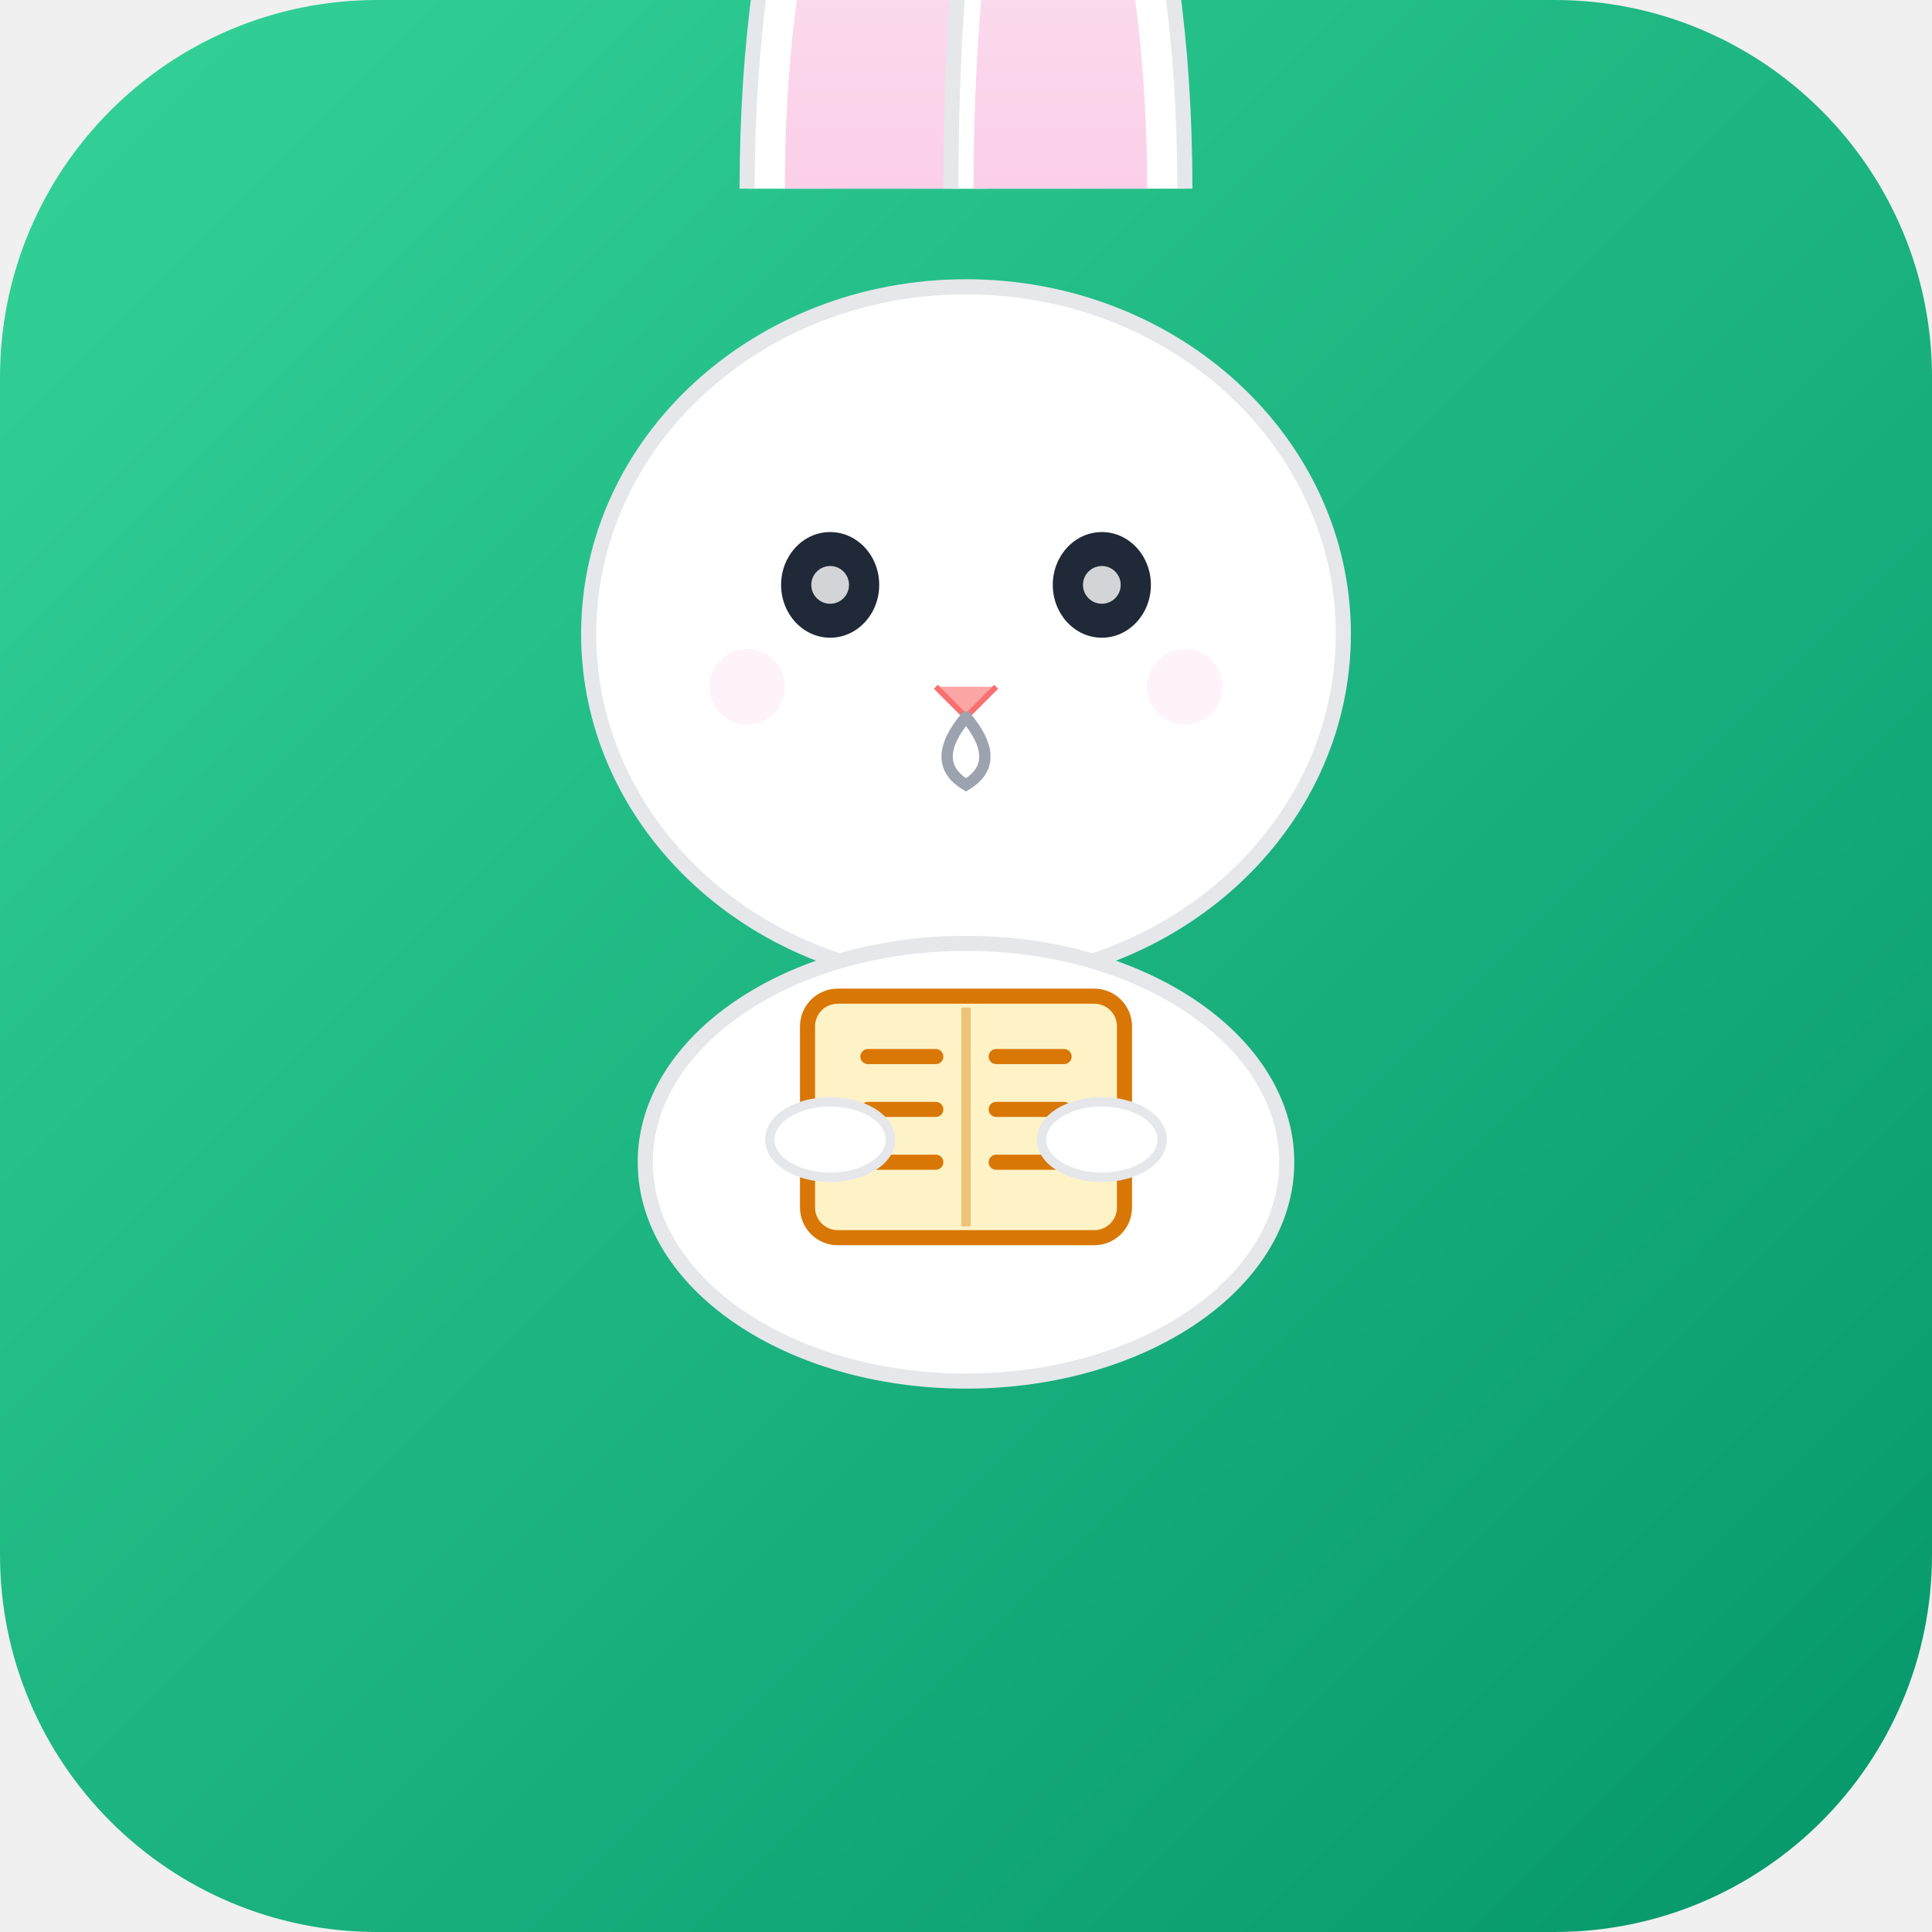
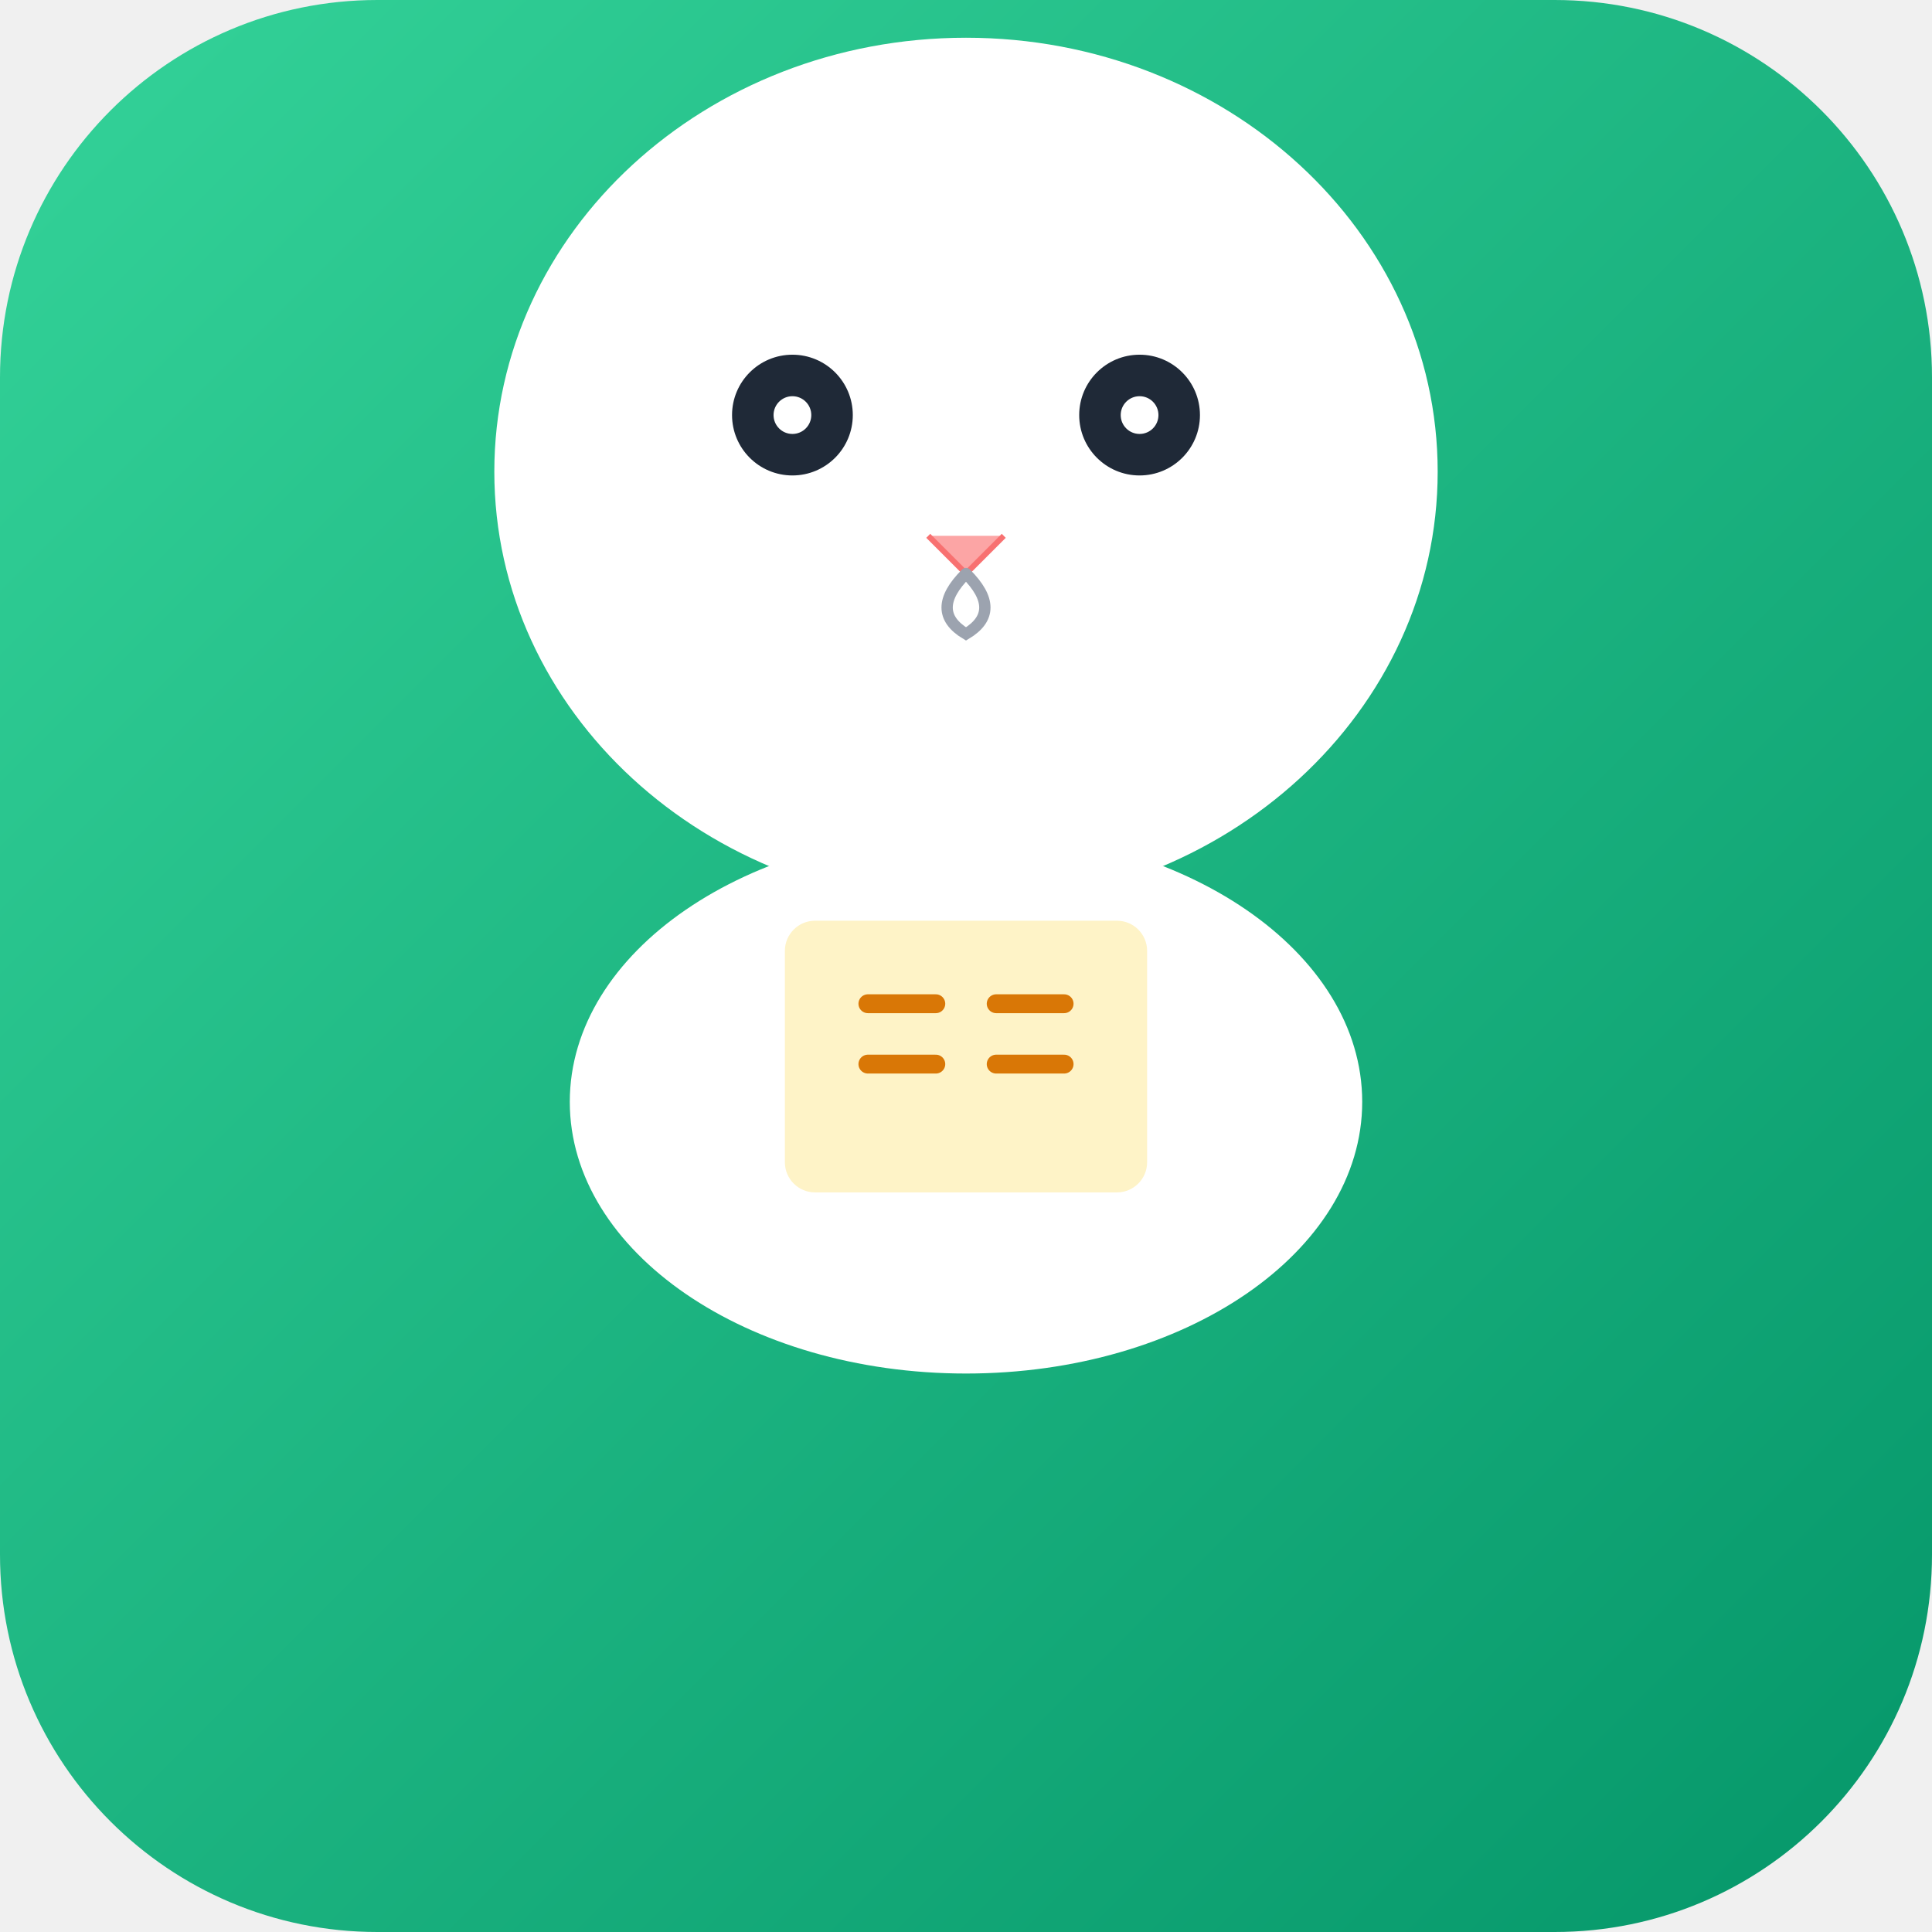
<svg xmlns="http://www.w3.org/2000/svg" width="512" height="512" viewBox="0 0 512 512">
  <defs>
    <linearGradient id="bg" x1="0%" y1="0%" x2="100%" y2="100%">
      <stop offset="0%" style="stop-color:#34d399" />
      <stop offset="100%" style="stop-color:#059669" />
    </linearGradient>
-     <linearGradient id="ear" x1="0%" y1="0%" x2="0%" y2="100%">
-       <stop offset="0%" style="stop-color:#fce7f3" />
-       <stop offset="100%" style="stop-color:#fbcfe8" />
-     </linearGradient>
  </defs>
  <rect width="512" height="512" rx="100" fill="url(#bg)" />
-   <g transform="translate(256, 260)">
-     <path d="M-58,-210 C-58,-290 -37,-340 -22,-340 C-7,-340 4,-290 4,-210" fill="white" stroke="#e5e7eb" stroke-width="4" />
-     <path d="M-48,-210 C-48,-278 -32,-322 -22,-322 C-12,-322 -2,-278 -2,-210" fill="url(#ear)" />
-     <path d="M58,-210 C58,-290 37,-340 22,-340 C7,-340 -4,-290 -4,-210" fill="white" stroke="#e5e7eb" stroke-width="4" />
-     <path d="M48,-210 C48,-278 32,-322 22,-322 C12,-322 2,-278 2,-210" fill="url(#ear)" />
-     <ellipse cx="0" cy="-92" rx="100" ry="92" fill="white" stroke="#e5e7eb" stroke-width="4" />
-     <ellipse cx="-36" cy="-105" rx="13" ry="14" fill="#1f2937" />
-     <ellipse cx="-36" cy="-105" rx="5" ry="5" fill="white" opacity="0.8" />
-     <ellipse cx="36" cy="-105" rx="13" ry="14" fill="#1f2937" />
-     <ellipse cx="36" cy="-105" rx="5" ry="5" fill="white" opacity="0.8" />
-     <path d="M-8,-78 L0,-70 L8,-78" fill="#fca5a5" stroke="#f87171" stroke-width="1.5" stroke-linejoin="round" />
-     <path d="M0,-70 Q-10,-58 0,-52 Q10,-58 0,-70" fill="none" stroke="#9ca3af" stroke-width="3" stroke-linecap="round" />
-     <circle cx="-58" cy="-78" r="10" fill="#fce7f3" opacity="0.5" />
-     <circle cx="58" cy="-78" r="10" fill="#fce7f3" opacity="0.5" />
-     <ellipse cx="0" cy="48" rx="85" ry="58" fill="white" stroke="#e5e7eb" stroke-width="4" />
-     <g transform="translate(0, 10)">
-       <rect x="-42" y="-6" width="84" height="64" rx="8" fill="#fef3c7" stroke="#d97706" stroke-width="4" />
-       <line x1="0" y1="-3" x2="0" y2="55" stroke="#d97706" stroke-width="2.5" opacity="0.4" />
-       <line x1="-26" y1="10" x2="-8" y2="10" stroke="#d97706" stroke-width="4" stroke-linecap="round" />
-       <line x1="-26" y1="24" x2="-8" y2="24" stroke="#d97706" stroke-width="4" stroke-linecap="round" />
-       <line x1="-26" y1="38" x2="-8" y2="38" stroke="#d97706" stroke-width="4" stroke-linecap="round" />
-       <line x1="8" y1="10" x2="26" y2="10" stroke="#d97706" stroke-width="4" stroke-linecap="round" />
-       <line x1="8" y1="24" x2="26" y2="24" stroke="#d97706" stroke-width="4" stroke-linecap="round" />
-       <line x1="8" y1="38" x2="26" y2="38" stroke="#d97706" stroke-width="4" stroke-linecap="round" />
-     </g>
-     <ellipse cx="-36" cy="42" rx="16" ry="10" fill="white" stroke="#e5e7eb" stroke-width="2.5" />
-     <ellipse cx="36" cy="42" rx="16" ry="10" fill="white" stroke="#e5e7eb" stroke-width="2.5" />
+   <g transform="translate(256, 230)">
+     <path d="M-52,-310 C-58,-420 -48,-460 -26,-460 C-6,-460 4,-420 0,-310" fill="white" opacity="0.95" />
+     <path d="M52,-310 C58,-420 48,-460 26,-460 C6,-460 -4,-420 0,-310" fill="white" opacity="0.95" />
+     <path d="M-42,-310 C-45,-390 -38,-425 -26,-425 C-15,-425 -9,-390 -6,-310" fill="#fbcfe8" opacity="0.6" />
+     <path d="M42,-310 C45,-390 38,-425 26,-425 C15,-425 9,-390 6,-310" fill="#fbcfe8" opacity="0.6" />
+     <ellipse cx="0" cy="-105" rx="125" ry="115" fill="white" />
+     <circle cx="-46" cy="-120" r="16" fill="#1f2937" />
+     <circle cx="-46" cy="-120" r="5" fill="white" />
+     <circle cx="46" cy="-120" r="16" fill="#1f2937" />
+     <circle cx="46" cy="-120" r="5" fill="white" />
+     <path d="M-10,-88 L0,-78 L10,-88" fill="#fca5a5" stroke="#f87171" stroke-width="1.5" stroke-linejoin="round" />
+     <path d="M0,-78 Q-10,-68 0,-62 Q10,-68 0,-78" fill="none" stroke="#9ca3af" stroke-width="3" stroke-linecap="round" />
+     <ellipse cx="0" cy="62" rx="105" ry="72" fill="white" />
+     <rect x="-48" y="14" width="96" height="72" rx="8" fill="#fef3c7" />
+     <line x1="-26" y1="36" x2="-8" y2="36" stroke="#d97706" stroke-width="5" stroke-linecap="round" />
+     <line x1="-26" y1="52" x2="-8" y2="52" stroke="#d97706" stroke-width="5" stroke-linecap="round" />
+     <line x1="8" y1="36" x2="26" y2="36" stroke="#d97706" stroke-width="5" stroke-linecap="round" />
+     <line x1="8" y1="52" x2="26" y2="52" stroke="#d97706" stroke-width="5" stroke-linecap="round" />
  </g>
</svg>
